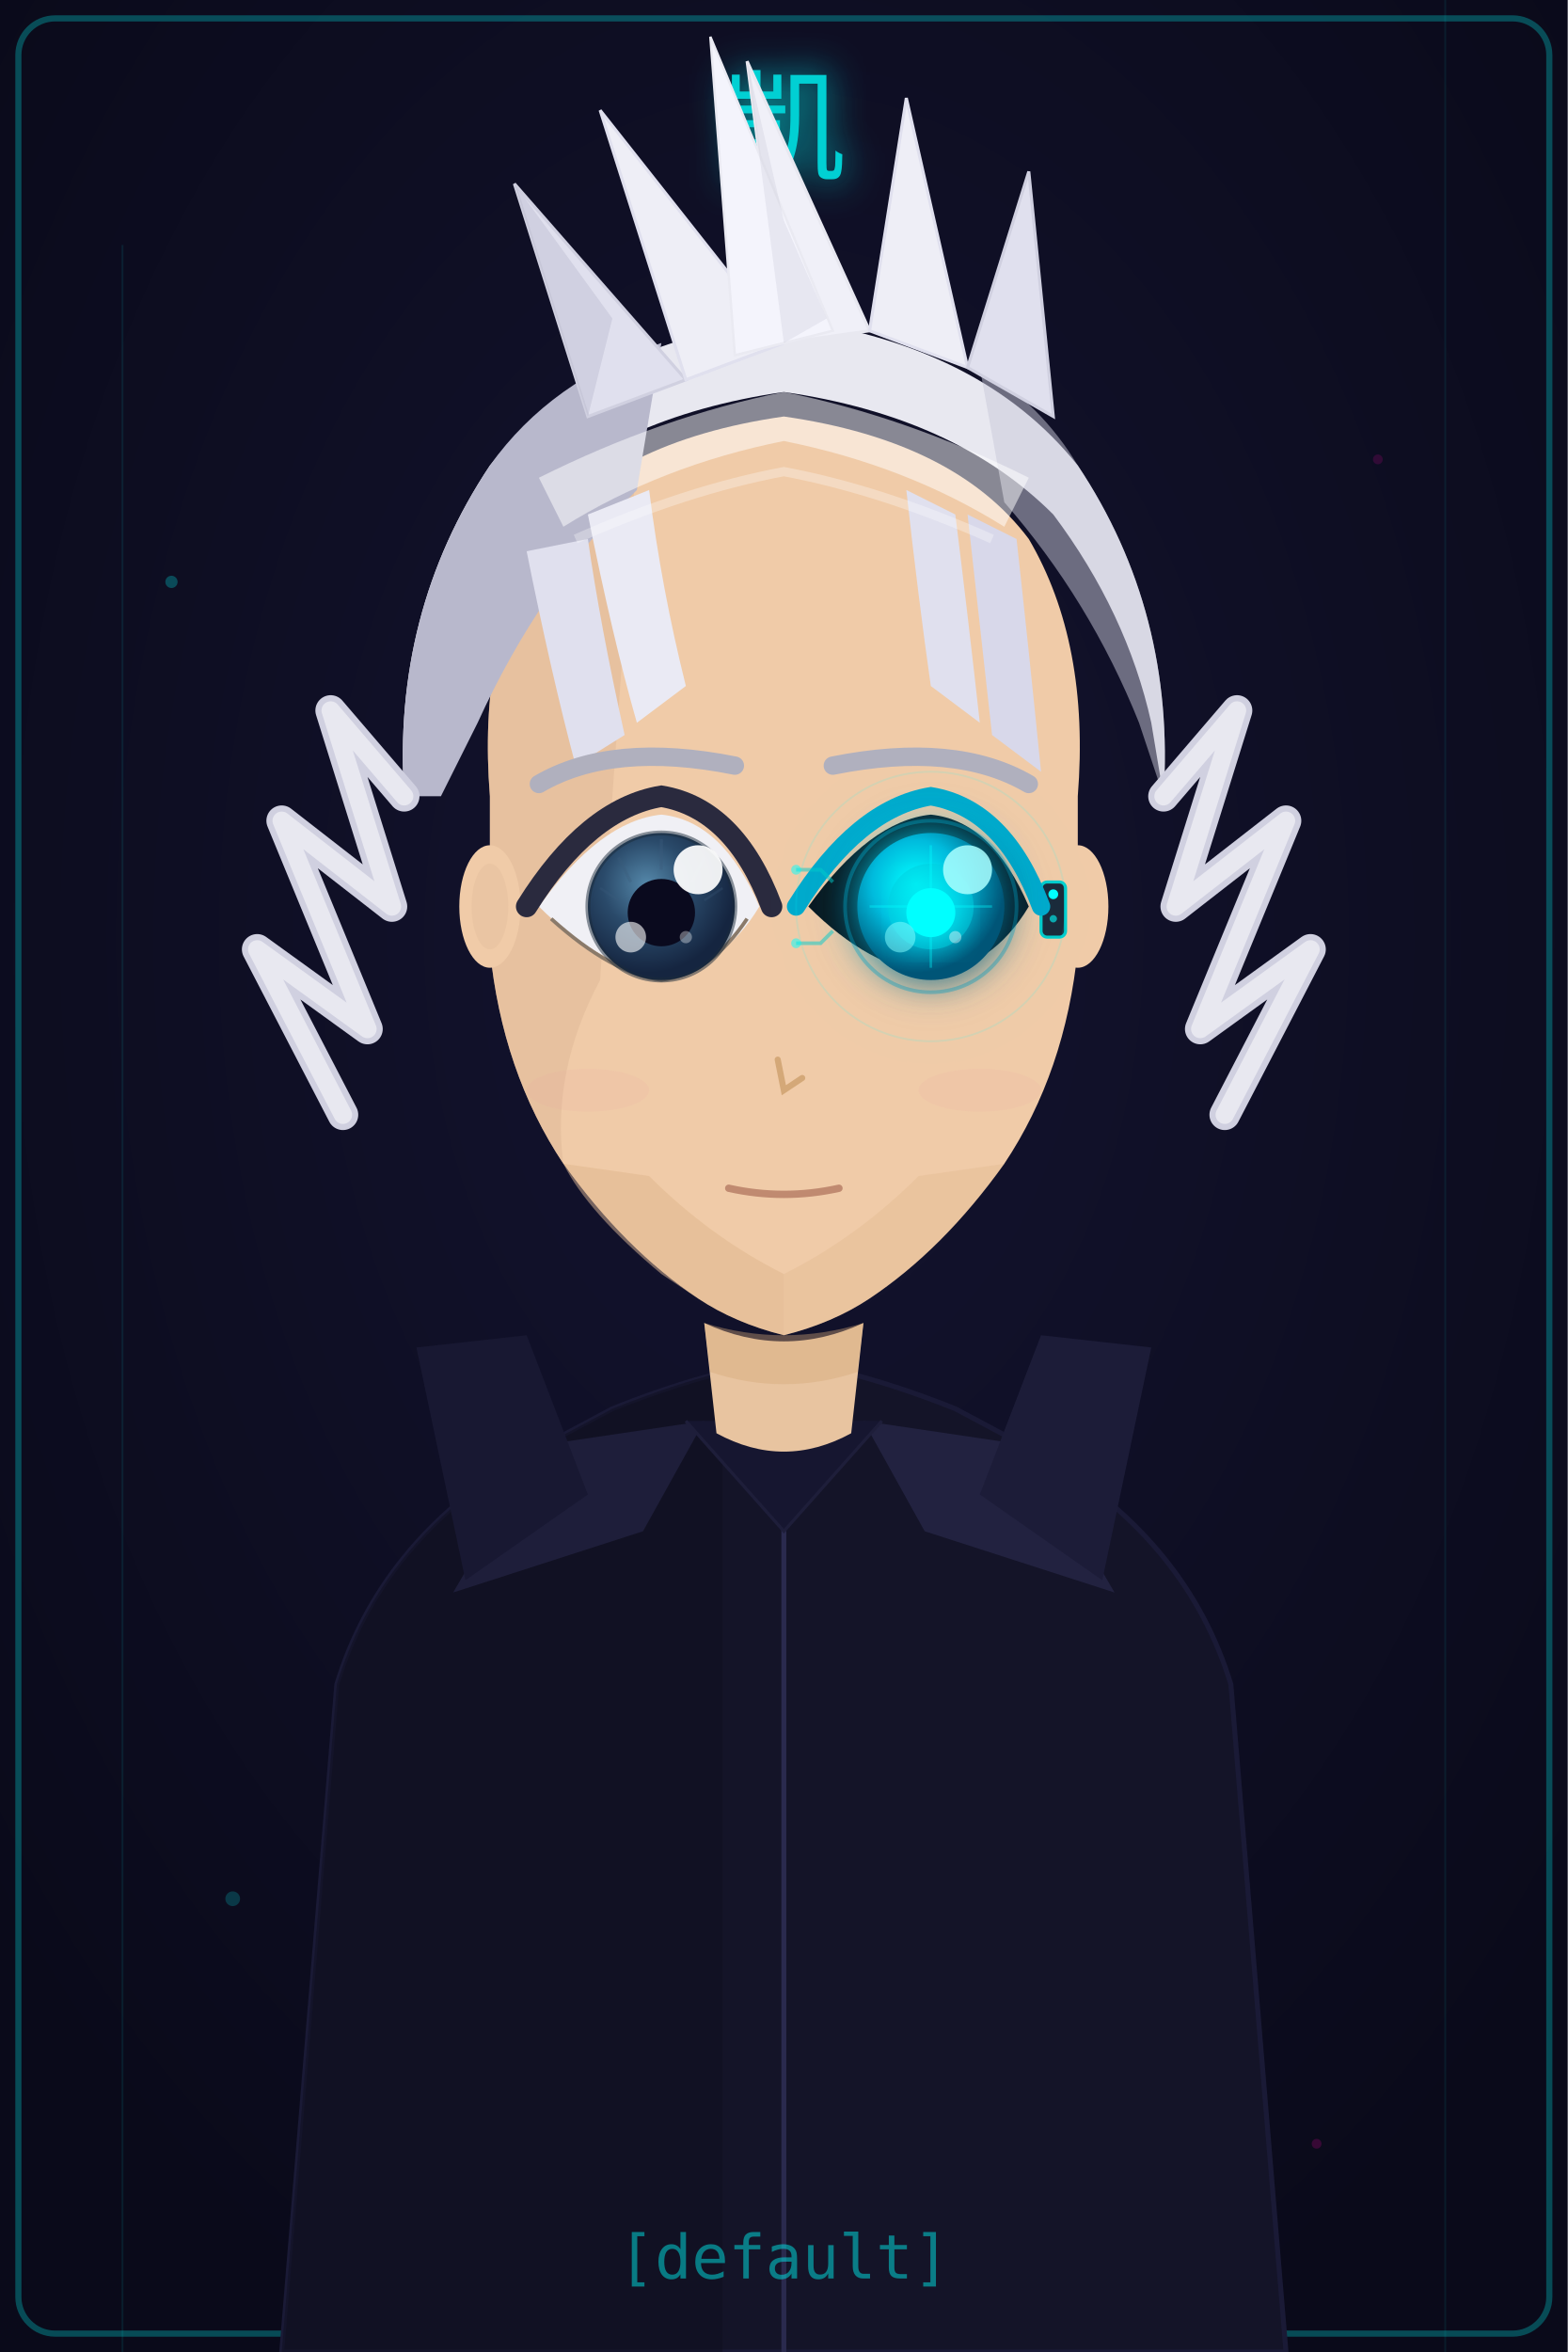
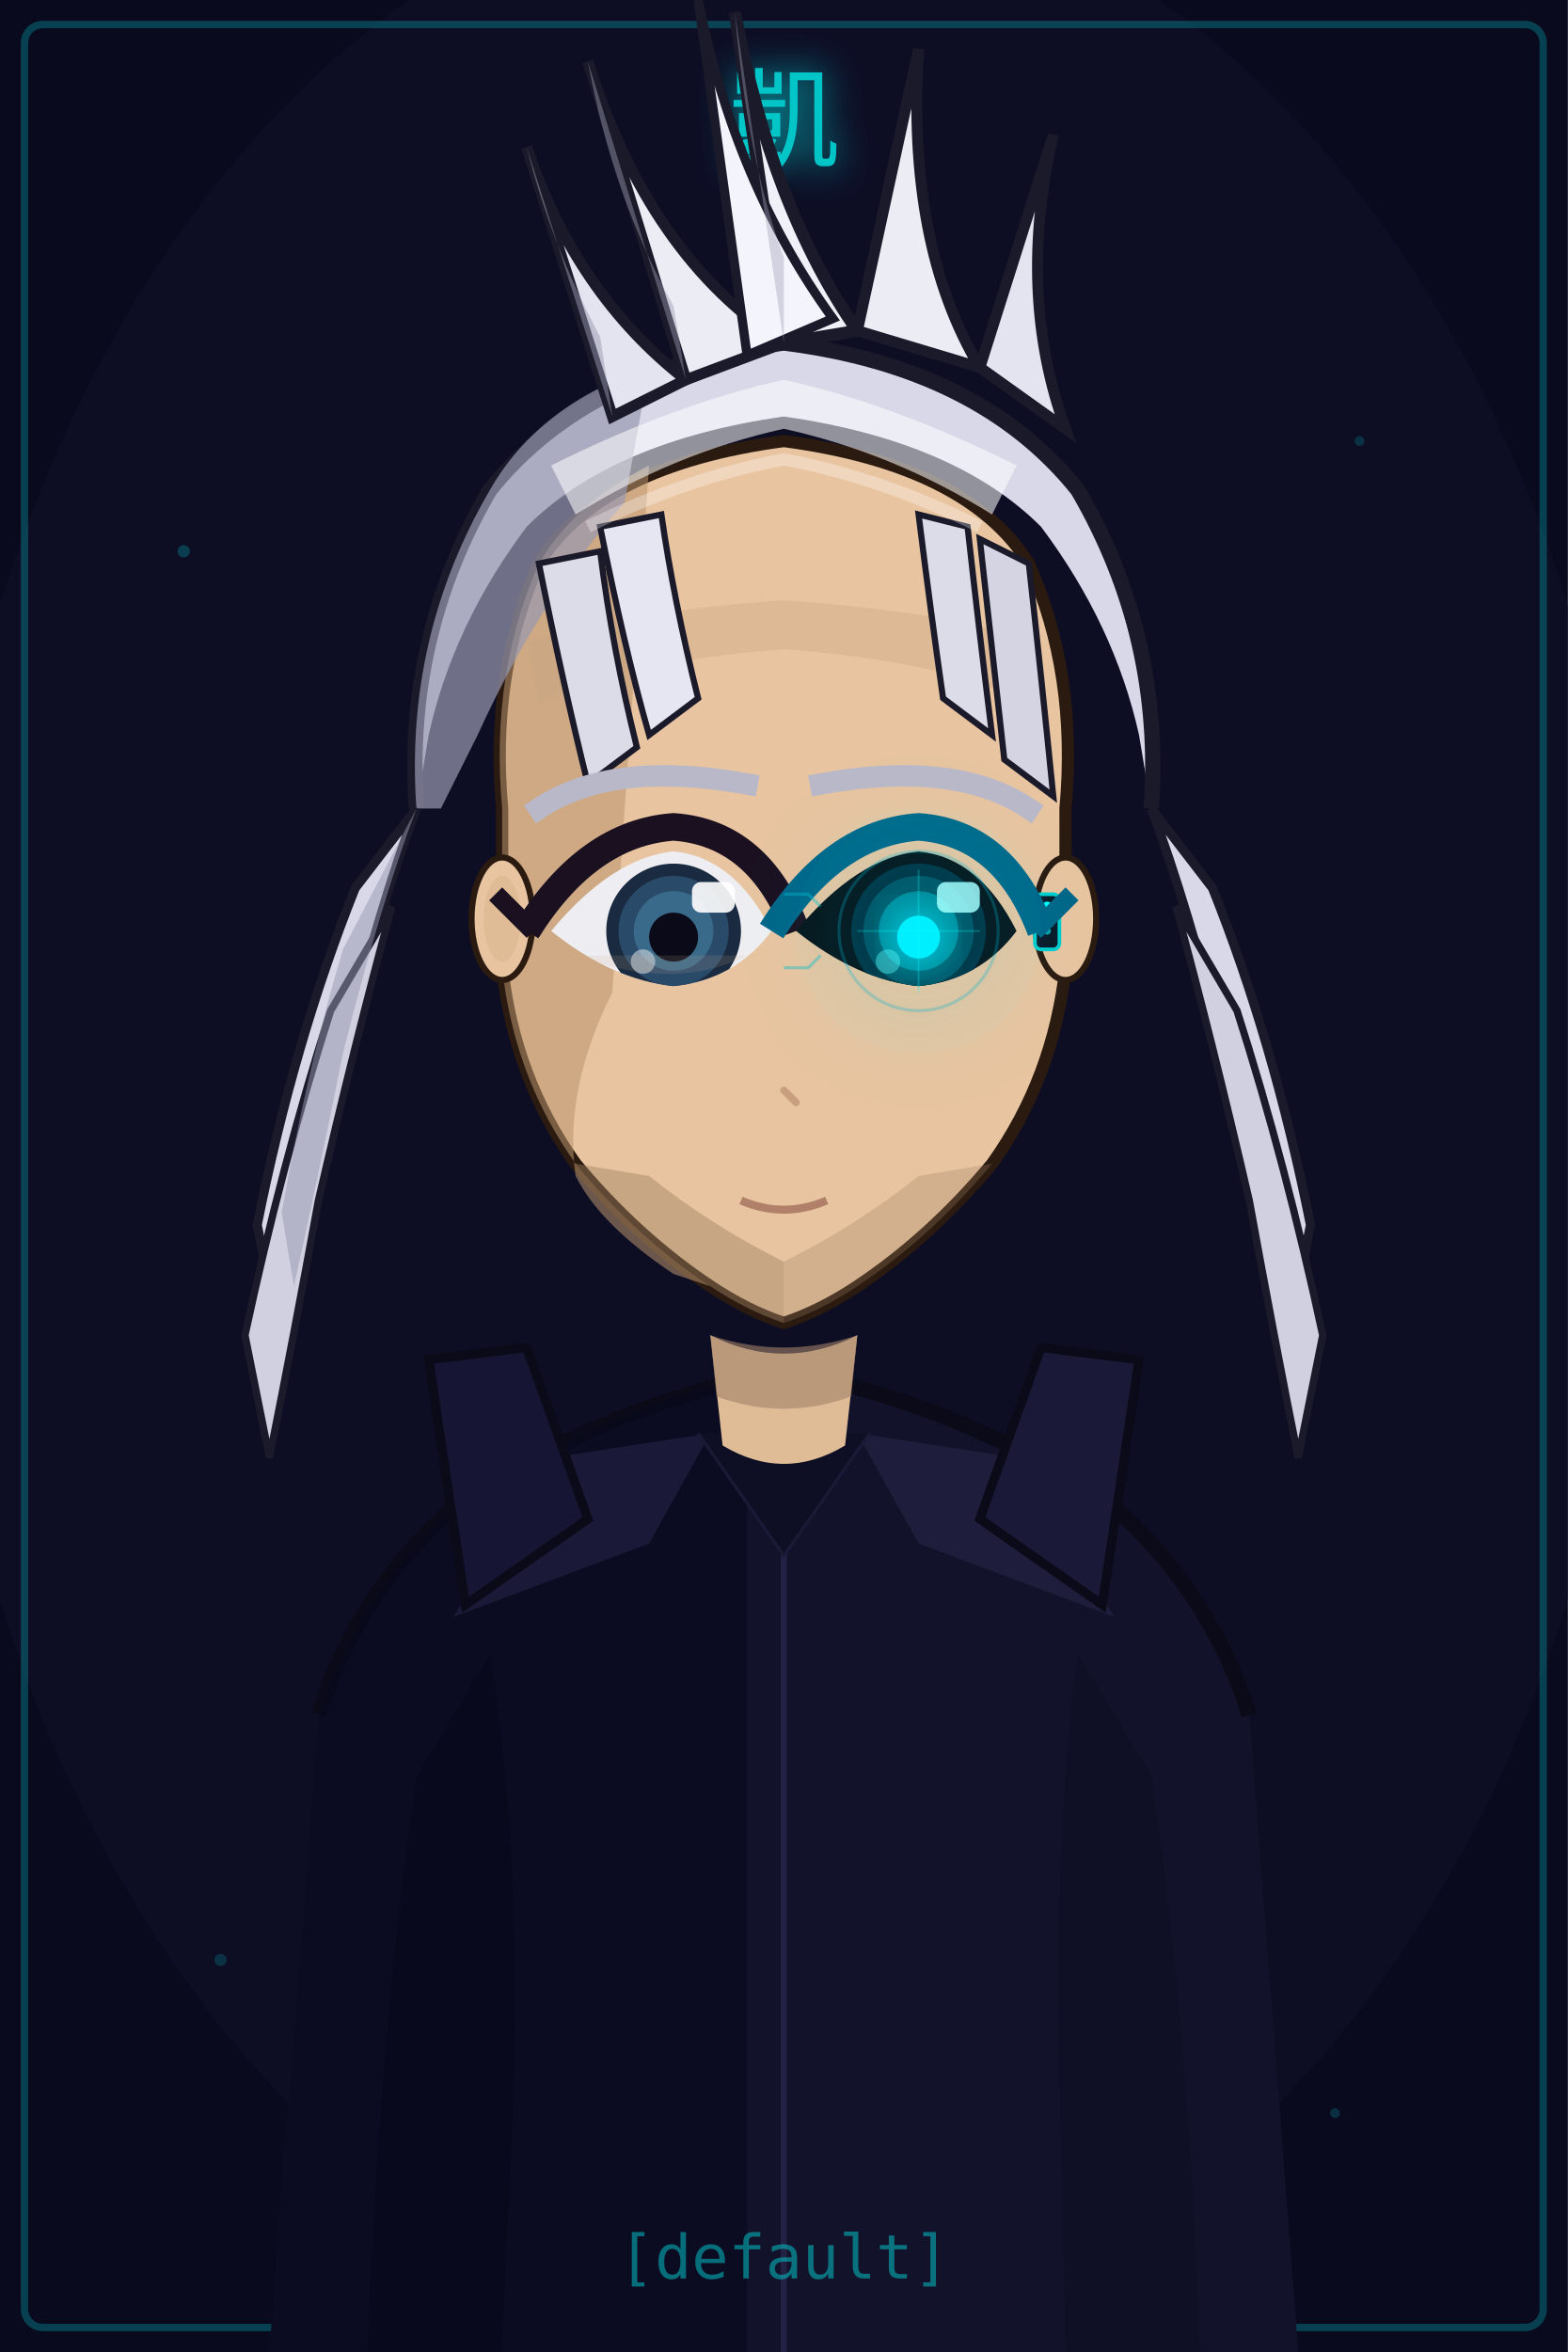
<svg xmlns="http://www.w3.org/2000/svg" width="256" height="384" viewBox="0 0 256 384">
  <defs>
-     <radialGradient id="bgGrad" cx="50%" cy="40%" r="65%">
-       <stop offset="0%" stop-color="#141430" />
-       <stop offset="100%" stop-color="#0a0a1a" />
-     </radialGradient>
-     <radialGradient id="cyberIris" cx="40%" cy="35%" r="60%">
-       <stop offset="0%" stop-color="#00ffff" />
-       <stop offset="50%" stop-color="#00bbdd" />
-       <stop offset="100%" stop-color="#005577" />
-     </radialGradient>
-     <radialGradient id="normalIris" cx="40%" cy="35%" r="60%">
-       <stop offset="0%" stop-color="#5588aa" />
-       <stop offset="50%" stop-color="#2a4a6a" />
-       <stop offset="100%" stop-color="#152540" />
-     </radialGradient>
    <filter id="glow" x="-50%" y="-50%" width="200%" height="200%">
      <feGaussianBlur stdDeviation="3" result="b" />
      <feMerge>
        <feMergeNode in="b" />
        <feMergeNode in="SourceGraphic" />
      </feMerge>
    </filter>
-     <filter id="glowSoft" x="-80%" y="-80%" width="260%" height="260%">
-       <feGaussianBlur stdDeviation="5" result="b" />
+     <filter id="softGlow" x="-80%" y="-80%" width="260%" height="260%">
+       <feGaussianBlur stdDeviation="6" result="b" />
      <feMerge>
        <feMergeNode in="b" />
        <feMergeNode in="SourceGraphic" />
      </feMerge>
    </filter>
+     <clipPath id="eyeL">
+       <path d="M90,152 Q100,140 110,139 Q120,140 126,152 Q120,160 110,161 Q100,160 90,152 Z" />
+     </clipPath>
+     <clipPath id="eyeR">
+       <path d="M130,152 Q140,140 150,139 Q160,140 166,152 Q160,160 150,161 Q140,160 130,152 Z" />
+     </clipPath>
  </defs>
-   <rect width="256" height="384" fill="url(#bgGrad)" />
-   <line x1="20" y1="40" x2="20" y2="384" stroke="#00e5e5" stroke-width="0.3" opacity="0.1" />
-   <line x1="236" y1="0" x2="236" y2="384" stroke="#00e5e5" stroke-width="0.3" opacity="0.08" />
-   <rect x="3" y="3" width="250" height="378" rx="6" fill="none" stroke="#00e5e5" stroke-width="1" opacity="0.3" />
-   <text x="128" y="28" font-family="monospace" font-size="20" fill="#00e5e5" text-anchor="middle" filter="url(#glow)" opacity="0.9">凱</text>
-   <path d="M55,275 Q62,252 85,238 L100,230 Q115,224 128,222 Q141,224 156,230 L171,238 Q194,252 201,275 L210,384 L46,384 Z" fill="#141428" stroke="#1a1a36" stroke-width="0.8" />
-   <path d="M55,275 Q62,252 85,238 L100,230 Q110,226 118,224 L118,384 L46,384 Z" fill="#0e0e1e" opacity="0.5" />
-   <path d="M88,236 L74,260 L105,250 L115,232 Z" fill="#1e1e3a" />
-   <path d="M168,236 L182,260 L151,250 L141,232 Z" fill="#222240" />
-   <path d="M76,258 L68,220 L86,218 L96,244 Z" fill="#181832" />
-   <path d="M180,258 L188,220 L170,218 L160,244 Z" fill="#1c1c38" />
-   <line x1="128" y1="236" x2="128" y2="384" stroke="#2a2a4e" stroke-width="0.8" />
-   <path d="M112,232 L128,250 L144,232" fill="#161630" stroke="#1e1e3a" stroke-width="0.5" />
-   <line x1="70" y1="278" x2="70" y2="384" stroke="#00e5e5" stroke-width="0.8" opacity="0.3" filter="url(#glow)" />
-   <line x1="186" y1="278" x2="186" y2="384" stroke="#00e5e5" stroke-width="0.8" opacity="0.3" filter="url(#glow)" />
-   <path d="M115,216 Q128,222 141,216 L139,234 Q128,240 117,234 Z" fill="#e8c4a0" />
-   <path d="M115,216 Q128,220 141,216 L140,224 Q128,228 116,224 Z" fill="#d4a878" opacity="0.4" />
-   <path d="M80,130 Q78,105 88,88 Q100,72 128,68 Q156,72 168,88 Q178,105 176,130 L176,155 Q174,175 164,190 Q154,204 142,212 Q136,216 128,218 Q120,216 114,212 Q102,204 92,190 Q82,175 80,155 Z" fill="#f0cba8" />
-   <path d="M80,130 Q78,105 88,88 Q94,80 104,74 L100,130 L98,160 Q90,175 92,190 Q96,198 108,208 L114,212 Q102,204 92,190 Q82,175 80,155 Z" fill="#deb896" opacity="0.5" />
-   <path d="M92,190 Q102,204 114,212 Q120,216 128,218 L128,208 Q116,202 106,192 Z" fill="#d4a878" opacity="0.3" />
-   <path d="M164,190 Q154,204 142,212 Q136,216 128,218 L128,208 Q140,202 150,192 Z" fill="#d4a878" opacity="0.2" />
-   <ellipse cx="96" cy="178" rx="10" ry="3.5" fill="#e8a0a0" opacity="0.12" />
-   <ellipse cx="160" cy="178" rx="10" ry="3.5" fill="#e8a0a0" opacity="0.12" />
-   <ellipse cx="80" cy="148" rx="5" ry="10" fill="#f0cba8" />
-   <ellipse cx="80" cy="148" rx="3" ry="7" fill="#deb896" opacity="0.3" />
-   <ellipse cx="176" cy="148" rx="5" ry="10" fill="#f0cba8" />
-   <rect x="170" y="144" width="4" height="9" rx="1" fill="#1a2a3a" stroke="#00cccc" stroke-width="0.5" />
-   <circle cx="172" cy="146" r="0.8" fill="#00ffff" />
-   <circle cx="172" cy="150" r="0.6" fill="#00ffff" opacity="0.6" />
-   <path d="M66,130 Q64,100 80,76 Q96,56 128,52 Q160,56 176,76 Q192,100 190,130 L188,118 Q184,100 172,84 Q156,68 128,64 Q100,68 84,84 Q72,100 68,118 Z" fill="#e8e8f0" />
-   <path d="M66,130 Q64,100 80,76 Q90,62 108,56 L104,80 Q88,96 78,118 L72,130 Z" fill="#b8b8cc" />
-   <path d="M190,130 Q192,100 176,76 Q170,66 160,60 L164,82 Q178,98 186,118 Z" fill="#c8c8d8" opacity="0.5" />
-   <path d="M96,68 L84,30 L112,62 Z" fill="#e0e0ee" stroke="#d0d0e0" stroke-width="0.5" />
-   <path d="M112,62 L98,18 L128,56 Z" fill="#eeeef6" stroke="#e0e0ee" stroke-width="0.5" />
-   <path d="M128,56 L122,10 L142,54 Z" fill="#f0f0f8" stroke="#e8e8f0" stroke-width="0.5" />
-   <path d="M142,54 L148,16 L158,60 Z" fill="#eeeef6" stroke="#e0e0ee" stroke-width="0.5" />
-   <path d="M158,60 L168,28 L172,68 Z" fill="#e0e0ee" stroke="#d0d0e0" stroke-width="0.5" />
-   <path d="M120,58 L116,6 L136,54 Z" fill="#f4f4fc" stroke="#eaeaf2" stroke-width="0.4" />
-   <path d="M96,68 L84,30 L100,52 Z" fill="#b8b8cc" opacity="0.4" />
-   <path d="M128,56 L122,10 L128,36 L135,52 Z" fill="#c8c8d8" opacity="0.3" />
-   <path d="M66,130 L54,116 L64,148 L46,134 L60,168 L42,155 L56,182" fill="none" stroke="#d0d0e0" stroke-width="5" stroke-linecap="round" stroke-linejoin="round" />
-   <path d="M66,130 L54,116 L64,148 L46,134 L60,168 L42,155 L56,182" fill="none" stroke="#e8e8f0" stroke-width="3" stroke-linecap="round" stroke-linejoin="round" />
-   <path d="M190,130 L202,116 L192,148 L210,134 L196,168 L214,155 L200,182" fill="none" stroke="#d0d0e0" stroke-width="5" stroke-linecap="round" stroke-linejoin="round" />
-   <path d="M190,130 L202,116 L192,148 L210,134 L196,168 L214,155 L200,182" fill="none" stroke="#e8e8f0" stroke-width="3" stroke-linecap="round" stroke-linejoin="round" />
-   <path d="M86,90 Q90,110 94,125 L102,120 Q98,102 96,88 Z" fill="#e0e0ee" />
-   <path d="M96,84 Q100,104 104,118 L112,112 Q108,96 106,80 Z" fill="#eaeaf4" />
-   <path d="M148,80 Q150,98 152,112 L160,118 Q158,100 156,84 Z" fill="#e0e0ee" />
-   <path d="M158,84 Q160,102 162,120 L170,126 Q168,106 166,88 Z" fill="#d8d8ea" />
-   <path d="M88,78 Q108,68 128,64 Q148,68 168,78 L164,86 Q148,76 128,72 Q108,76 92,86 Z" fill="#ffffff" opacity="0.5" />
-   <path d="M94,88 Q112,80 128,77 Q144,80 162,88" fill="none" stroke="#ffffff" stroke-width="1.5" opacity="0.3" />
-   <path d="M88,148 Q98,134 108,133 Q118,134 124,148 Q118,158 108,159 Q98,158 88,148 Z" fill="#f0f0f5" />
-   <path d="M86,148 Q96,132 108,130 Q120,132 126,148" fill="none" stroke="#2a2a3e" stroke-width="3.5" stroke-linecap="round" />
-   <path d="M90,150 Q100,159 108,160 Q116,159 122,150" fill="none" stroke="#8a7a6a" stroke-width="0.6" />
-   <circle cx="108" cy="148" r="12" fill="url(#normalIris)" />
-   <circle cx="108" cy="148" r="12" fill="none" stroke="#1a2a3a" stroke-width="0.8" opacity="0.5" />
-   <line x1="108" y1="137" x2="108" y2="142" stroke="#3a5a7a" stroke-width="0.5" opacity="0.4" />
-   <line x1="101" y1="140" x2="103" y2="144" stroke="#3a5a7a" stroke-width="0.5" opacity="0.3" />
-   <line x1="115" y1="140" x2="113" y2="144" stroke="#3a5a7a" stroke-width="0.5" opacity="0.3" />
-   <line x1="98" y1="145" x2="101" y2="147" stroke="#3a5a7a" stroke-width="0.4" opacity="0.25" />
-   <line x1="118" y1="145" x2="115" y2="147" stroke="#3a5a7a" stroke-width="0.4" opacity="0.25" />
-   <circle cx="108" cy="149" r="5.5" fill="#0a0a1e" />
-   <circle cx="114" cy="142" r="4" fill="#ffffff" opacity="0.92" />
-   <circle cx="103" cy="153" r="2.5" fill="#ffffff" opacity="0.6" />
-   <circle cx="112" cy="153" r="1" fill="#ffffff" opacity="0.35" />
-   <path d="M132,148 Q142,134 152,133 Q162,134 168,148 Q162,158 152,159 Q142,158 132,148 Z" fill="#081820" />
-   <path d="M130,148 Q140,132 152,130 Q164,132 170,148" fill="none" stroke="#00aacc" stroke-width="3" stroke-linecap="round" />
-   <circle cx="152" cy="148" r="14" fill="none" stroke="#00aacc" stroke-width="0.6" opacity="0.4" filter="url(#glow)" />
-   <circle cx="152" cy="148" r="12" fill="url(#cyberIris)" filter="url(#glow)" />
-   <circle cx="152" cy="148" r="7" fill="#00ccdd" opacity="0.5" />
-   <circle cx="152" cy="149" r="4" fill="#00ffff" filter="url(#glow)" />
-   <circle cx="158" cy="142" r="4" fill="#aaffff" opacity="0.85" />
-   <circle cx="147" cy="153" r="2.5" fill="#88ffff" opacity="0.5" />
-   <circle cx="156" cy="153" r="1" fill="#ffffff" opacity="0.4" />
-   <line x1="142" y1="148" x2="162" y2="148" stroke="#00ffff" stroke-width="0.4" opacity="0.35" />
-   <line x1="152" y1="138" x2="152" y2="158" stroke="#00ffff" stroke-width="0.4" opacity="0.35" />
-   <path d="M130,142 L134,142 L136,144" fill="none" stroke="#00cccc" stroke-width="0.6" opacity="0.5" />
-   <path d="M130,154 L134,154 L136,152" fill="none" stroke="#00cccc" stroke-width="0.6" opacity="0.5" />
-   <circle cx="130" cy="142" r="0.8" fill="#00ffff" opacity="0.5" />
-   <circle cx="130" cy="154" r="0.8" fill="#00ffff" opacity="0.5" />
-   <circle cx="152" cy="148" r="22" fill="none" stroke="#00ffff" stroke-width="0.3" opacity="0.12" filter="url(#glowSoft)" />
-   <path d="M88,128 Q100,121 120,125" fill="none" stroke="#b0b0be" stroke-width="3" stroke-linecap="round" />
-   <path d="M136,125 Q156,121 168,128" fill="none" stroke="#b0b0be" stroke-width="3" stroke-linecap="round" />
-   <path d="M127,173 L128,178 L131,176" fill="none" stroke="#d4a878" stroke-width="1" stroke-linecap="round" />
-   <path d="M119,194 Q128,196 137,194" fill="none" stroke="#c08a70" stroke-width="1.2" stroke-linecap="round" />
-   <circle cx="28" cy="95" r="1" fill="#00ffff" opacity="0.25" />
-   <circle cx="225" cy="75" r="0.8" fill="#ff00aa" opacity="0.15" />
-   <circle cx="38" cy="310" r="1.2" fill="#00ffff" opacity="0.18" />
-   <circle cx="215" cy="350" r="0.8" fill="#ff00aa" opacity="0.18" />
-   <text x="128" y="372" font-family="monospace" font-size="10" fill="#00e5e5" text-anchor="middle" opacity="0.5">[default]</text>
+   <rect width="256" height="384" fill="#08081a" />
+   <rect x="0" y="0" width="256" height="384" fill="#0a0a20" opacity="0.8" />
+   <ellipse cx="128" cy="180" rx="140" ry="200" fill="#10102a" opacity="0.5" />
+   <rect x="4" y="4" width="248" height="376" rx="3" fill="none" stroke="#00e5e5" stroke-width="1.2" opacity="0.25" />
+   <text x="128" y="26" font-family="monospace" font-size="18" fill="#00e5e5" text-anchor="middle" filter="url(#glow)" opacity="0.85">凱</text>
+   <path d="M52,280 Q60,255 82,240 L100,232 Q115,226 128,224 Q141,226 156,232 L174,240 Q196,255 204,280 L212,384 L44,384 Z" fill="#12122a" />
+   <path d="M52,280 Q60,255 82,240 L100,232 Q115,226 128,224 Q141,226 156,232 L174,240 Q196,255 204,280" fill="none" stroke="#0a0a18" stroke-width="2.5" />
+   <path d="M52,280 Q60,255 82,240 L100,232 Q112,227 122,225 L122,384 L44,384 Z" fill="#08081e" opacity="0.7" />
+   <path d="M90,238 L74,264 L106,252 L116,234 Z" fill="#1a1a38" />
+   <path d="M166,238 L182,264 L150,252 L140,234 Z" fill="#1e1e3c" />
+   <path d="M76,262 L70,222 L86,220 L96,248 Z" fill="#161634" stroke="#0a0a18" stroke-width="1.5" />
+   <path d="M180,262 L186,222 L170,220 L160,248 Z" fill="#1a1a38" stroke="#0a0a18" stroke-width="1.5" />
+   <line x1="128" y1="238" x2="128" y2="384" stroke="#222244" stroke-width="1" />
+   <path d="M114,234 L128,254 L142,234" fill="#0e0e24" stroke="#1a1a36" stroke-width="0.5" />
+   <line x1="68" y1="282" x2="68" y2="384" stroke="#00e5e5" stroke-width="1" opacity="0.35" filter="url(#glow)" />
+   <line x1="188" y1="282" x2="188" y2="384" stroke="#00e5e5" stroke-width="1" opacity="0.35" filter="url(#glow)" />
+   <path d="M80,270 Q85,300 84,340 L82,384 L60,384 Q62,330 68,290 Z" fill="#06061a" opacity="0.4" />
+   <path d="M176,270 Q172,300 173,340 L174,384 L196,384 Q194,330 188,290 Z" fill="#06061a" opacity="0.3" />
+   <path d="M116,218 Q128,224 140,218 L138,236 Q128,242 118,236 Z" fill="#e0bc96" />
+   <path d="M116,218 Q128,222 140,218 L139,228 Q128,232 117,228 Z" fill="#a08068" opacity="0.6" />
+   <path d="M82,132 Q80,110 88,92 Q98,76 128,72 Q158,76 168,92 Q176,110 174,132 L174,158 Q172,176 162,190 Q152,202 140,210 Q134,214 128,216 Q122,214 116,210 Q104,202 94,190 Q84,176 82,158 Z" fill="#e8c4a0" />
+   <path d="M82,132 Q80,110 88,92 Q98,76 128,72 Q158,76 168,92 Q176,110 174,132 L174,158 Q172,176 162,190 Q152,202 140,210 Q134,214 128,216 Q122,214 116,210 Q104,202 94,190 Q84,176 82,158 Z" fill="none" stroke="#2a1a10" stroke-width="2" />
+   <path d="M82,132 Q80,110 88,92 Q94,82 106,76 L102,132 L100,162 Q92,178 94,192 Q98,200 110,208 L116,210 Q104,202 94,190 Q84,176 82,158 Z" fill="#b8946e" opacity="0.55" />
+   <path d="M94,190 Q104,202 116,210 Q122,214 128,216 L128,206 Q116,200 106,192 Z" fill="#a08060" opacity="0.45" />
+   <path d="M162,190 Q152,202 140,210 Q134,214 128,216 L128,206 Q140,200 150,192 Z" fill="#a08060" opacity="0.3" />
+   <path d="M86,105 Q100,100 128,98 Q156,100 170,105 L168,115 Q155,108 128,106 Q101,108 88,115 Z" fill="#c8a480" opacity="0.35" />
+   <ellipse cx="82" cy="150" rx="5" ry="10" fill="#e8c4a0" stroke="#2a1a10" stroke-width="1" />
+   <ellipse cx="82" cy="150" rx="3" ry="7" fill="#c8a480" opacity="0.3" />
+   <ellipse cx="174" cy="150" rx="5" ry="10" fill="#e8c4a0" stroke="#2a1a10" stroke-width="1" />
+   <rect x="169" y="146" width="4" height="9" rx="1" fill="#0a1a2a" stroke="#00cccc" stroke-width="0.6" />
+   <circle cx="171" cy="148" r="0.8" fill="#00ffff" />
+   <circle cx="171" cy="152" r="0.6" fill="#00ffff" opacity="0.6" />
+   <path d="M68,132 Q66,104 80,80 Q96,60 128,56 Q160,60 176,80 Q190,104 188,132 L186,120 Q182,102 170,86 Q156,72 128,68 Q100,72 86,86 Q74,102 70,120 Z" fill="#d8d8e8" />
+   <path d="M68,132 Q66,104 80,80 Q96,60 128,56 Q160,60 176,80 Q190,104 188,132" fill="none" stroke="#1a1a2a" stroke-width="2.5" />
+   <path d="M68,132 Q66,104 80,80 Q88,66 106,60 L102,82 Q88,98 78,120 L72,132 Z" fill="#9898b0" opacity="0.7" />
+   <path d="M100,68 L86,24 Q94,48 112,62 Z" fill="#e4e4f0" stroke="#1a1a2a" stroke-width="1.8" />
+   <path d="M112,62 L96,10 Q106,42 128,56 Z" fill="#ececf4" stroke="#1a1a2a" stroke-width="1.8" />
+   <path d="M128,56 L120,2 Q126,34 140,54 Z" fill="#f0f0f8" stroke="#1a1a2a" stroke-width="2" />
+   <path d="M140,54 L150,8 Q148,40 160,60 Z" fill="#ececf4" stroke="#1a1a2a" stroke-width="1.8" />
+   <path d="M160,60 L172,22 Q166,48 174,70 Z" fill="#e4e4f0" stroke="#1a1a2a" stroke-width="1.8" />
+   <path d="M122,58 L114,0 Q120,30 136,52 Z" fill="#f4f4fc" stroke="#1a1a2a" stroke-width="1.5" />
+   <path d="M100,68 L86,24 Q90,40 98,55 Z" fill="#9898b0" opacity="0.5" />
+   <path d="M128,56 L120,2 Q122,26 128,42 Z" fill="#a0a0b8" opacity="0.4" />
+   <path d="M112,62 L96,10 Q100,32 110,50 Z" fill="#9898b0" opacity="0.45" />
+   <path d="M68,132 Q62,148 56,172 Q50,198 46,220 L42,200 Q48,170 58,145 Z" fill="#d8d8e8" stroke="#1a1a2a" stroke-width="1.5" />
+   <path d="M64,148 Q58,170 52,196 Q48,218 44,238 L40,218 Q46,190 54,165 Z" fill="#d0d0e0" stroke="#1a1a2a" stroke-width="1.2" />
+   <path d="M188,132 Q194,148 200,172 Q206,198 210,220 L214,200 Q208,170 198,145 Z" fill="#d8d8e8" stroke="#1a1a2a" stroke-width="1.5" />
+   <path d="M192,148 Q198,170 204,196 Q208,218 212,238 L216,218 Q210,190 202,165 Z" fill="#d0d0e0" stroke="#1a1a2a" stroke-width="1.2" />
+   <path d="M68,132 Q62,148 56,172 Q52,192 48,210 L46,198 Q50,175 56,155 Z" fill="#9898b0" opacity="0.5" />
+   <path d="M88,92 Q92,112 96,128 L104,122 Q100,106 98,90 Z" fill="#dcdce8" stroke="#1a1a2a" stroke-width="1" />
+   <path d="M98,86 Q102,106 106,120 L114,114 Q110,98 108,84 Z" fill="#e6e6f2" stroke="#1a1a2a" stroke-width="1" />
+   <path d="M150,84 Q152,100 154,114 L162,120 Q160,104 158,86 Z" fill="#dcdce8" stroke="#1a1a2a" stroke-width="1" />
+   <path d="M160,88 Q162,106 164,124 L172,130 Q170,110 168,92 Z" fill="#d4d4e2" stroke="#1a1a2a" stroke-width="1" />
+   <path d="M90,76 Q110,66 128,62 Q146,66 166,76 L162,84 Q146,74 128,70 Q110,74 94,84 Z" fill="#ffffff" opacity="0.55" />
+   <path d="M96,86 Q112,78 128,75 Q144,78 160,86" fill="none" stroke="#ffffff" stroke-width="2" opacity="0.3" />
+   <path d="M90,152 Q100,140 110,139 Q120,140 126,152 Q120,160 110,161 Q100,160 90,152 Z" fill="#eeeef2" />
+   <path d="M86,152 Q96,136 110,135 Q124,136 130,152" fill="none" stroke="#1a1020" stroke-width="4.5" />
+   <path d="M86,151 L82,147" fill="none" stroke="#1a1020" stroke-width="3" stroke-linecap="square" />
+   <circle cx="110" cy="152" r="11" fill="#1a2a40" clip-path="url(#eyeL)" />
+   <circle cx="110" cy="152" r="9" fill="#2a4a6a" clip-path="url(#eyeL)" />
+   <circle cx="110" cy="152" r="6.5" fill="#3a6a8a" clip-path="url(#eyeL)" />
+   <circle cx="110" cy="153" r="4" fill="#0a0a18" clip-path="url(#eyeL)" />
+   <rect x="113" y="144" width="7" height="5" rx="1.5" fill="#ffffff" opacity="0.9" clip-path="url(#eyeL)" />
+   <circle cx="105" cy="157" r="2" fill="#ffffff" opacity="0.45" clip-path="url(#eyeL)" />
+   <path d="M94,156 Q110,162 122,156" fill="#c8a888" opacity="0.15" />
+   <path d="M130,152 Q140,140 150,139 Q160,140 166,152 Q160,160 150,161 Q140,160 130,152 Z" fill="#061218" />
+   <path d="M126,152 Q136,136 150,135 Q164,136 170,152" fill="none" stroke="#006688" stroke-width="4.5" />
+   <path d="M170,151 L174,147" fill="none" stroke="#006688" stroke-width="3" stroke-linecap="square" />
+   <circle cx="150" cy="152" r="11" fill="#003344" clip-path="url(#eyeR)" />
+   <circle cx="150" cy="152" r="9" fill="#005566" clip-path="url(#eyeR)" />
+   <circle cx="150" cy="152" r="6.5" fill="#008899" clip-path="url(#eyeR)" />
+   <circle cx="150" cy="153" r="3.5" fill="#00eeff" clip-path="url(#eyeR)" filter="url(#glow)" />
+   <rect x="153" y="144" width="7" height="5" rx="1.5" fill="#aaffff" opacity="0.85" clip-path="url(#eyeR)" />
+   <circle cx="145" cy="157" r="2" fill="#66ffff" opacity="0.4" clip-path="url(#eyeR)" />
+   <circle cx="150" cy="152" r="13" fill="none" stroke="#00aacc" stroke-width="0.5" opacity="0.3" filter="url(#glow)" />
+   <line x1="140" y1="152" x2="160" y2="152" stroke="#00ffff" stroke-width="0.3" opacity="0.25" />
+   <line x1="150" y1="142" x2="150" y2="162" stroke="#00ffff" stroke-width="0.3" opacity="0.25" />
+   <path d="M128,146 L132,146 L134,148" fill="none" stroke="#00bbcc" stroke-width="0.5" opacity="0.4" />
+   <path d="M128,158 L132,158 L134,156" fill="none" stroke="#00bbcc" stroke-width="0.5" opacity="0.4" />
+   <circle cx="150" cy="152" r="20" fill="#00ffff" opacity="0.04" filter="url(#softGlow)" />
+   <path d="M88,132 Q100,124 122,128" fill="none" stroke="#b8b8c8" stroke-width="3.5" stroke-linecap="square" />
+   <path d="M134,128 Q156,124 168,132" fill="none" stroke="#b8b8c8" stroke-width="3.5" stroke-linecap="square" />
+   <path d="M128,178 L130,180" fill="none" stroke="#c8a080" stroke-width="1.2" stroke-linecap="round" />
+   <path d="M121,196 Q128,199 135,196" fill="none" stroke="#b08068" stroke-width="1.3" />
+   <circle cx="30" cy="90" r="1" fill="#00ffff" opacity="0.2" />
+   <circle cx="222" cy="72" r="0.8" fill="#00ffff" opacity="0.15" />
+   <circle cx="36" cy="320" r="1" fill="#00ffff" opacity="0.15" />
+   <circle cx="218" cy="345" r="0.8" fill="#00ffff" opacity="0.15" />
+   <text x="128" y="372" font-family="monospace" font-size="10" fill="#00e5e5" text-anchor="middle" opacity="0.45">[default]</text>
</svg>
